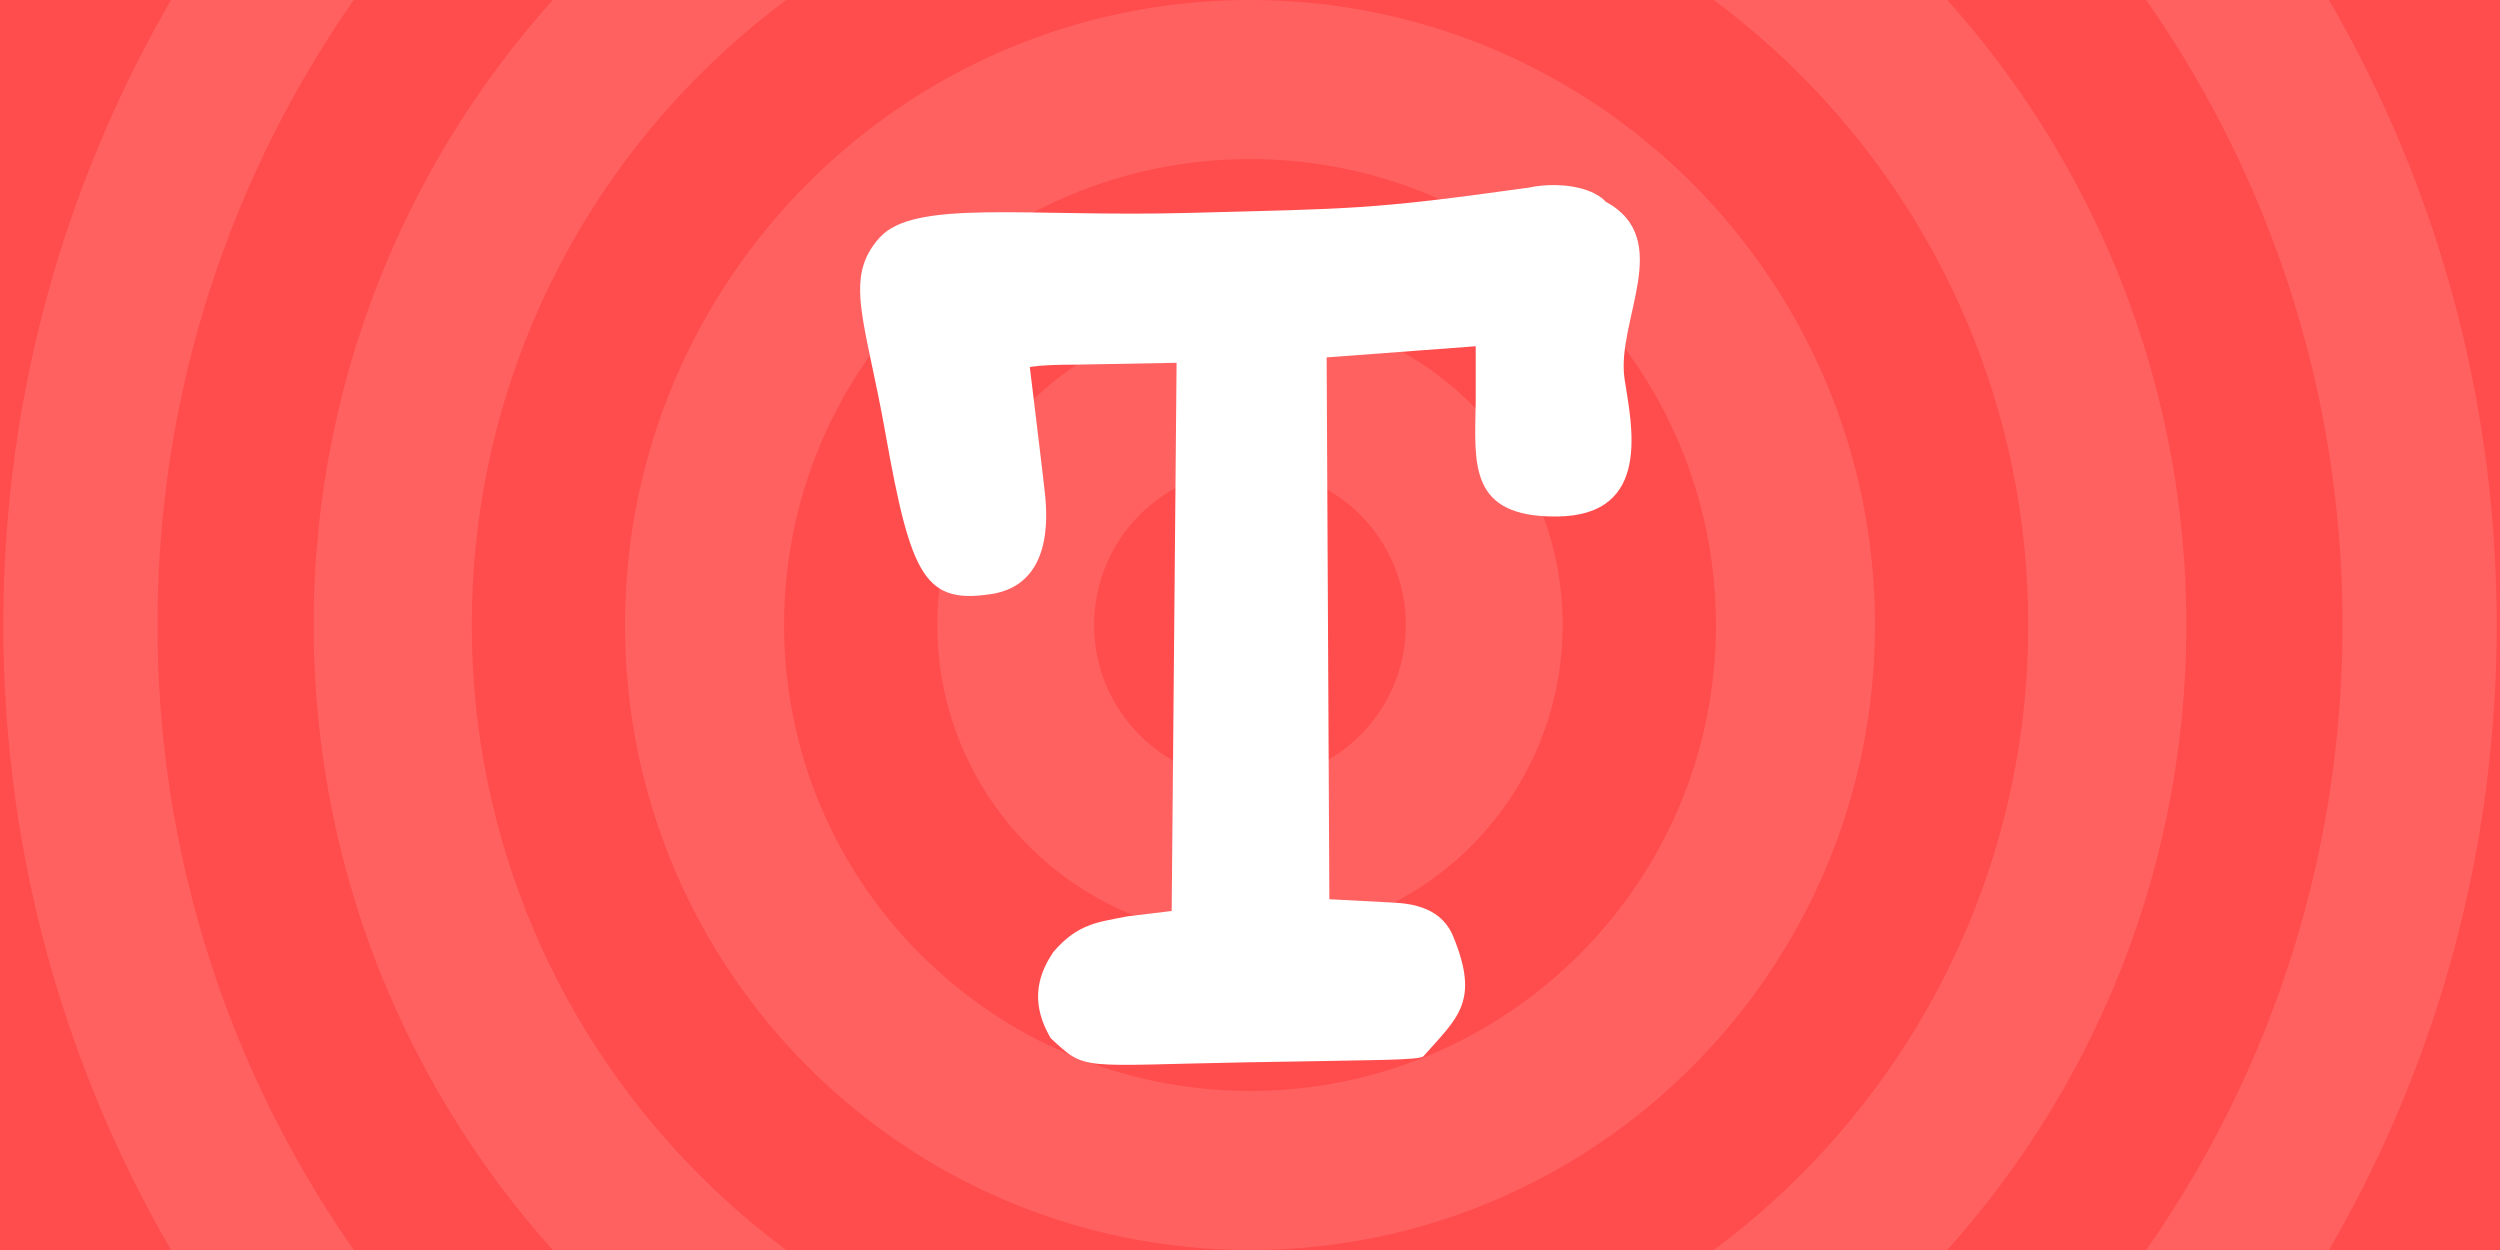
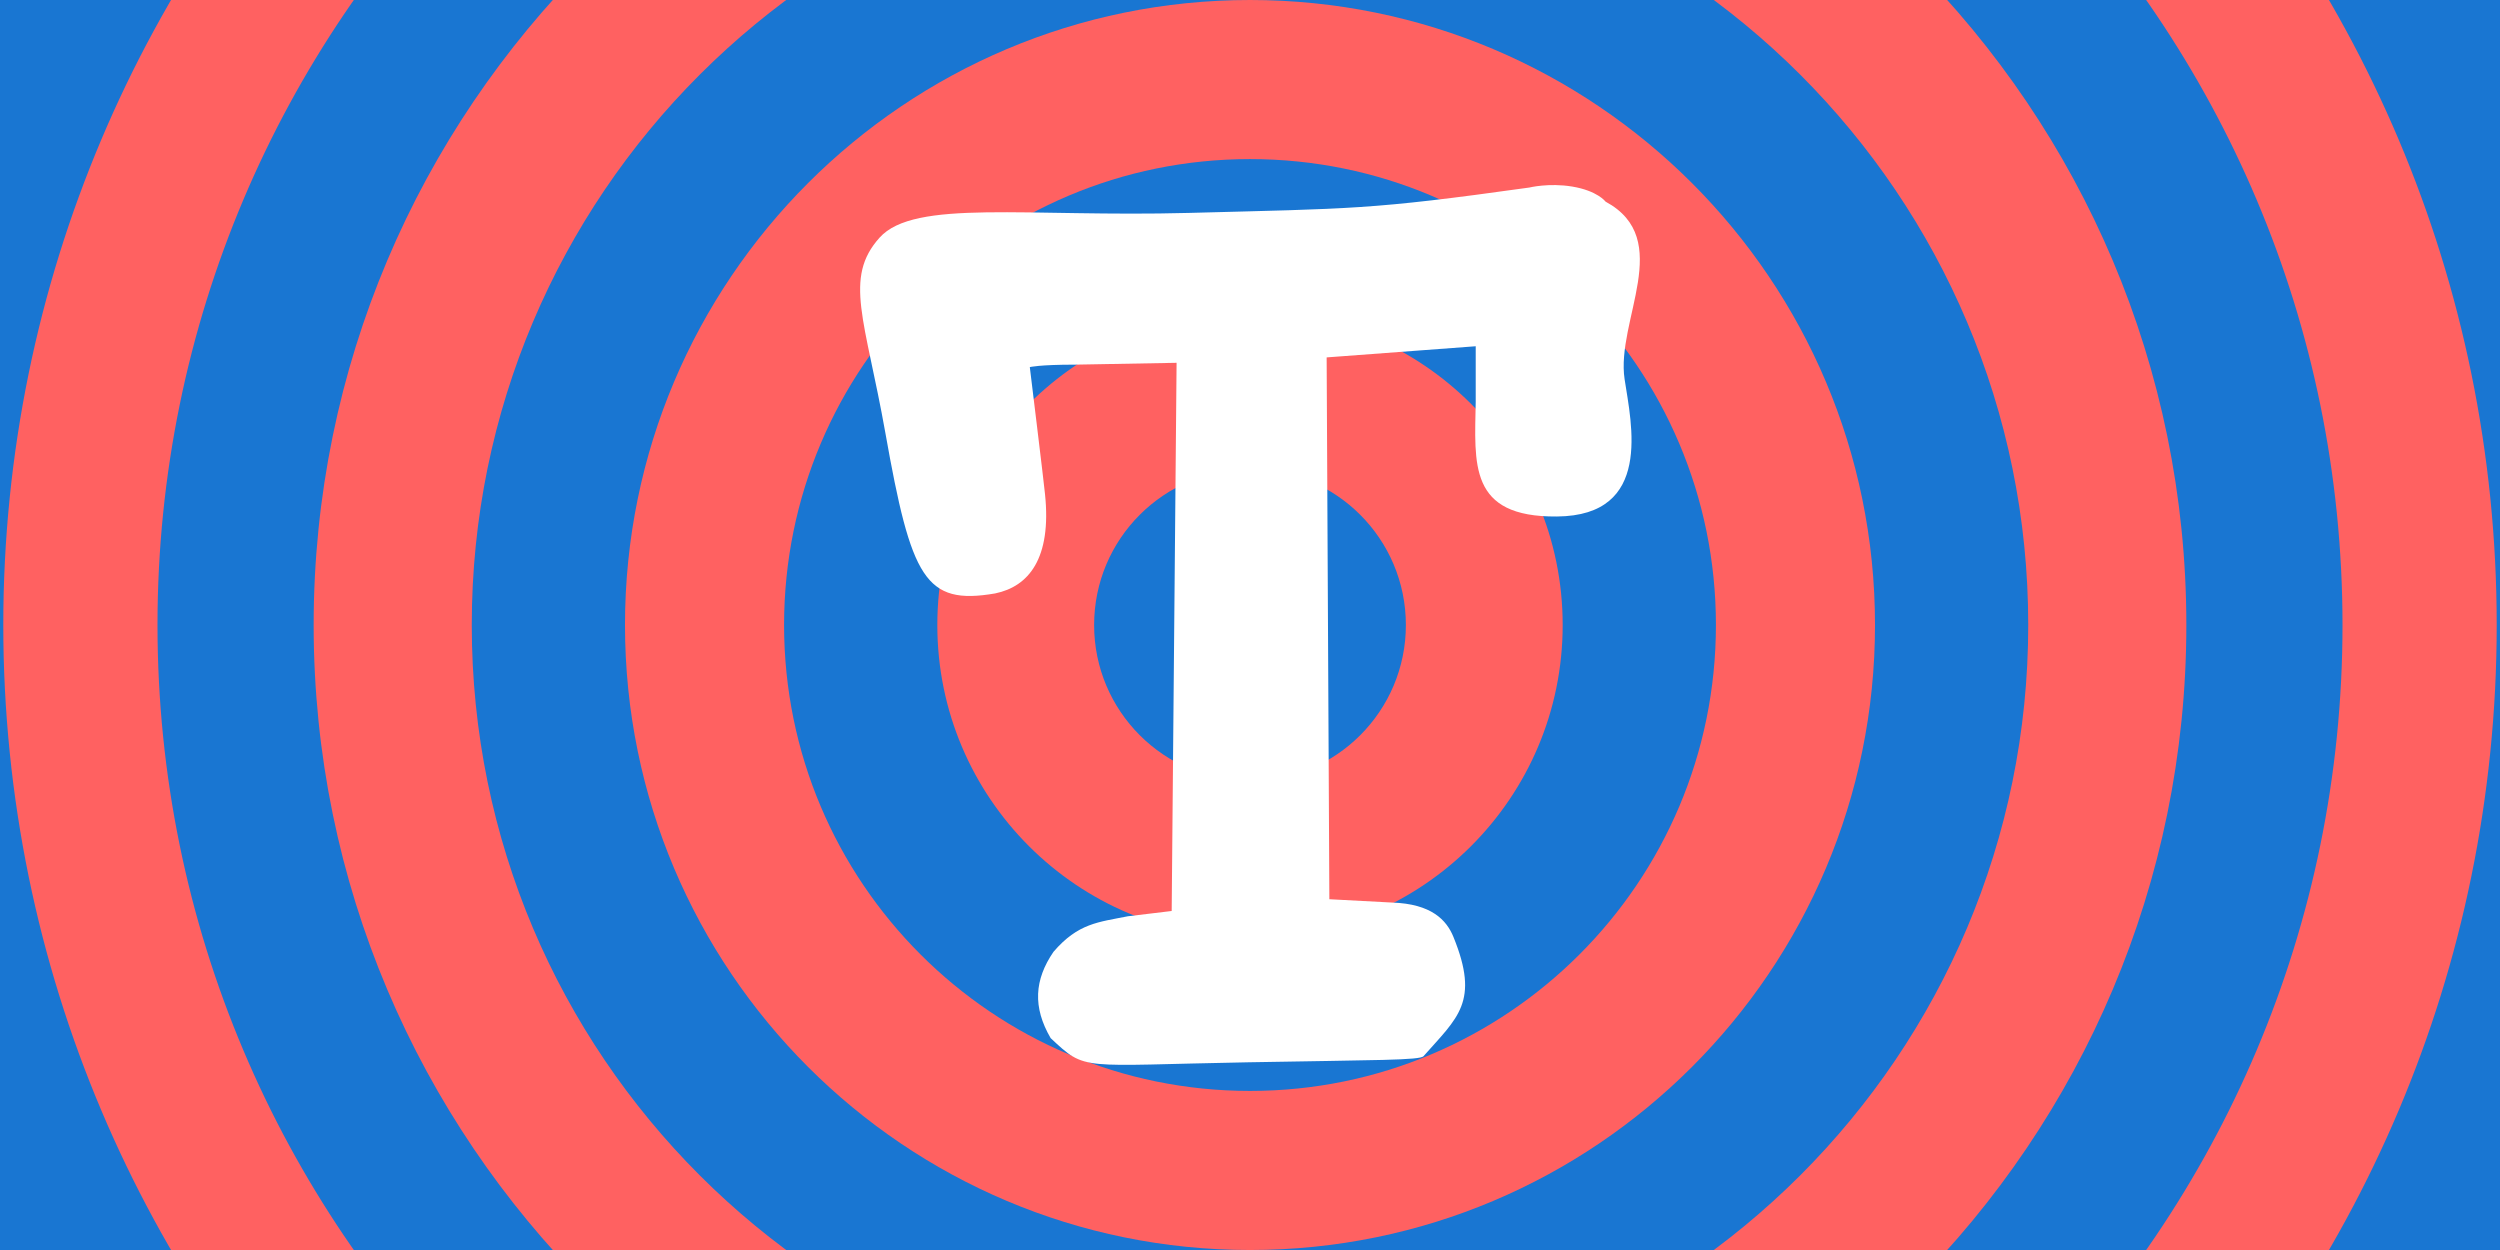
<svg xmlns="http://www.w3.org/2000/svg" width="600" height="300" viewBox="0 0 158.75 79.375">
-   <path fill="red" d="M0 79.375V0h158.75v79.375z" style="mix-blend-mode:normal;fill:#ff4c4c;fill-opacity:1;fill-rule:nonzero;stroke:none;stroke-width:.898;stroke-linecap:butt;stroke-linejoin:miter;stroke-miterlimit:10;stroke-dasharray:none;stroke-dashoffset:0" />
+   <path fill="red" d="M0 79.375V0h158.75v79.375z" style="mix-blend-mode:normal;fill:#1976d2;fill-opacity:1;fill-rule:nonzero;stroke:none;stroke-width:.898;stroke-linecap:butt;stroke-linejoin:miter;stroke-miterlimit:10;stroke-dasharray:none;stroke-dashoffset:0" />
  <path fill="#ff4040" d="M.209 39.688c0-43.722 35.444-79.166 79.166-79.166 43.722 0 79.166 35.444 79.166 79.166 0 43.722-35.444 79.166-79.166 79.166-43.722 0-79.166-35.444-79.166-79.166z" style="mix-blend-mode:normal;fill:#ff6161;fill-opacity:1;fill-rule:nonzero;stroke:none;stroke-width:.937;stroke-linecap:butt;stroke-linejoin:miter;stroke-miterlimit:10;stroke-dasharray:none;stroke-dashoffset:0" />
-   <path fill="red" d="M10.001 39.688c0-38.314 31.06-69.374 69.374-69.374 38.314 0 69.374 31.06 69.374 69.374 0 38.314-31.06 69.374-69.374 69.374S10.001 78.002 10.001 39.688z" style="mix-blend-mode:normal;fill:#ff4c4c;fill-opacity:1;fill-rule:nonzero;stroke:none;stroke-width:.937;stroke-linecap:butt;stroke-linejoin:miter;stroke-miterlimit:10;stroke-dasharray:none;stroke-dashoffset:0" />
+   <path fill="red" d="M10.001 39.688c0-38.314 31.06-69.374 69.374-69.374 38.314 0 69.374 31.06 69.374 69.374 0 38.314-31.06 69.374-69.374 69.374S10.001 78.002 10.001 39.688z" style="mix-blend-mode:normal;fill:#1976d2;fill-opacity:1;fill-rule:nonzero;stroke:none;stroke-width:.937;stroke-linecap:butt;stroke-linejoin:miter;stroke-miterlimit:10;stroke-dasharray:none;stroke-dashoffset:0" />
  <path fill="#ff4040" d="M19.917 39.688c0-32.838 26.62-59.458 59.458-59.458 32.838 0 59.458 26.62 59.458 59.458 0 32.838-26.62 59.458-59.458 59.458-32.838 0-59.458-26.62-59.458-59.458z" style="mix-blend-mode:normal;fill:#ff6161;fill-opacity:1;fill-rule:nonzero;stroke:none;stroke-width:.937;stroke-linecap:butt;stroke-linejoin:miter;stroke-miterlimit:10;stroke-dasharray:none;stroke-dashoffset:0" />
-   <path fill="red" d="M29.957 39.688c0-27.293 22.125-49.418 49.418-49.418 27.293 0 49.418 22.125 49.418 49.418s-22.125 49.418-49.418 49.418c-27.293 0-49.418-22.125-49.418-49.418z" style="mix-blend-mode:normal;fill:#ff4c4c;fill-opacity:1;fill-rule:nonzero;stroke:none;stroke-width:.937;stroke-linecap:butt;stroke-linejoin:miter;stroke-miterlimit:10;stroke-dasharray:none;stroke-dashoffset:0" />
+   <path fill="red" d="M29.957 39.688c0-27.293 22.125-49.418 49.418-49.418 27.293 0 49.418 22.125 49.418 49.418s-22.125 49.418-49.418 49.418c-27.293 0-49.418-22.125-49.418-49.418z" style="mix-blend-mode:normal;fill:#1976d2;fill-opacity:1;fill-rule:nonzero;stroke:none;stroke-width:.937;stroke-linecap:butt;stroke-linejoin:miter;stroke-miterlimit:10;stroke-dasharray:none;stroke-dashoffset:0" />
  <path fill="#ff4040" d="M39.687 39.688C39.687 17.769 57.456 0 79.375 0c21.919 0 39.688 17.769 39.688 39.688 0 21.919-17.769 39.688-39.688 39.688-21.919 0-39.688-17.769-39.688-39.688z" style="mix-blend-mode:normal;fill:#ff6161;fill-opacity:1;fill-rule:nonzero;stroke:none;stroke-width:.937;stroke-linecap:butt;stroke-linejoin:miter;stroke-miterlimit:10;stroke-dasharray:none;stroke-dashoffset:0" />
-   <path fill="red" d="M49.789 39.688c0-16.34 13.246-29.586 29.586-29.586 16.34 0 29.586 13.246 29.586 29.586 0 16.34-13.246 29.586-29.586 29.586-16.34 0-29.586-13.246-29.586-29.586z" style="mix-blend-mode:normal;fill:#ff4c4c;fill-opacity:1;fill-rule:nonzero;stroke:none;stroke-width:.937;stroke-linecap:butt;stroke-linejoin:miter;stroke-miterlimit:10;stroke-dasharray:none;stroke-dashoffset:0" />
+   <path fill="red" d="M49.789 39.688c0-16.34 13.246-29.586 29.586-29.586 16.34 0 29.586 13.246 29.586 29.586 0 16.34-13.246 29.586-29.586 29.586-16.34 0-29.586-13.246-29.586-29.586z" style="mix-blend-mode:normal;fill:#1976d2;fill-opacity:1;fill-rule:nonzero;stroke:none;stroke-width:.937;stroke-linecap:butt;stroke-linejoin:miter;stroke-miterlimit:10;stroke-dasharray:none;stroke-dashoffset:0" />
  <path fill="#ff4040" d="M59.52 39.688c0-10.966 8.89-19.855 19.855-19.855 10.966 0 19.855 8.89 19.855 19.855 0 10.966-8.89 19.855-19.855 19.855-10.966 0-19.855-8.89-19.855-19.855z" style="mix-blend-mode:normal;fill:#ff6161;fill-opacity:1;fill-rule:nonzero;stroke:none;stroke-width:.937;stroke-linecap:butt;stroke-linejoin:miter;stroke-miterlimit:10;stroke-dasharray:none;stroke-dashoffset:0" />
-   <path fill="red" d="M69.477 39.688c0-5.467 4.432-9.898 9.898-9.898 5.467 0 9.898 4.432 9.898 9.898 0 5.467-4.432 9.898-9.898 9.898-5.467 0-9.898-4.432-9.898-9.898z" style="mix-blend-mode:normal;fill:#ff4c4c;fill-opacity:1;fill-rule:nonzero;stroke:none;stroke-width:.937;stroke-linecap:butt;stroke-linejoin:miter;stroke-miterlimit:10;stroke-dasharray:none;stroke-dashoffset:0" />
+   <path fill="red" d="M69.477 39.688c0-5.467 4.432-9.898 9.898-9.898 5.467 0 9.898 4.432 9.898 9.898 0 5.467-4.432 9.898-9.898 9.898-5.467 0-9.898-4.432-9.898-9.898z" style="mix-blend-mode:normal;fill:#1976d2;fill-opacity:1;fill-rule:nonzero;stroke:none;stroke-width:.937;stroke-linecap:butt;stroke-linejoin:miter;stroke-miterlimit:10;stroke-dasharray:none;stroke-dashoffset:0" />
  <path fill="#fff" d="M101.954 12.804c4.421 2.39.642 7.559 1.209 11.281.43 2.826 1.806 8.66-4.296 8.713-5.638.05-5.223-3.343-5.159-7.285v-3.526l-9.466.708.172 34.406 3.973.211c2.518.079 3.472 1.118 3.904 2.178 1.685 4.13.27 5.124-1.893 7.573-.226.27-2.942.244-11.162.393-10.76.195-10.238.592-12.519-1.534-1.148-1.966-1.036-3.706.179-5.481 1.565-1.822 2.857-1.884 4.726-2.258l2.78-.335.311-34.81-6.439.117c-2.297 0-2.881.156-2.881.156s.912 7.463.965 8.066c.428 4.095-1.043 5.87-3.169 6.306-4.446.763-5.325-.942-6.968-10.192-1.279-7.199-2.673-9.837-.366-12.403 2.214-2.463 9.354-1.292 19.643-1.568 10.382-.279 11.44-.186 21.613-1.611 0 0 1.244-.307 2.72-.063 1.605.265 2.121.955 2.121.955z" style="mix-blend-mode:normal;fill-rule:nonzero;stroke:none;stroke-width:.937;stroke-linecap:butt;stroke-linejoin:miter;stroke-miterlimit:10;stroke-dasharray:none;stroke-dashoffset:0" />
</svg>
